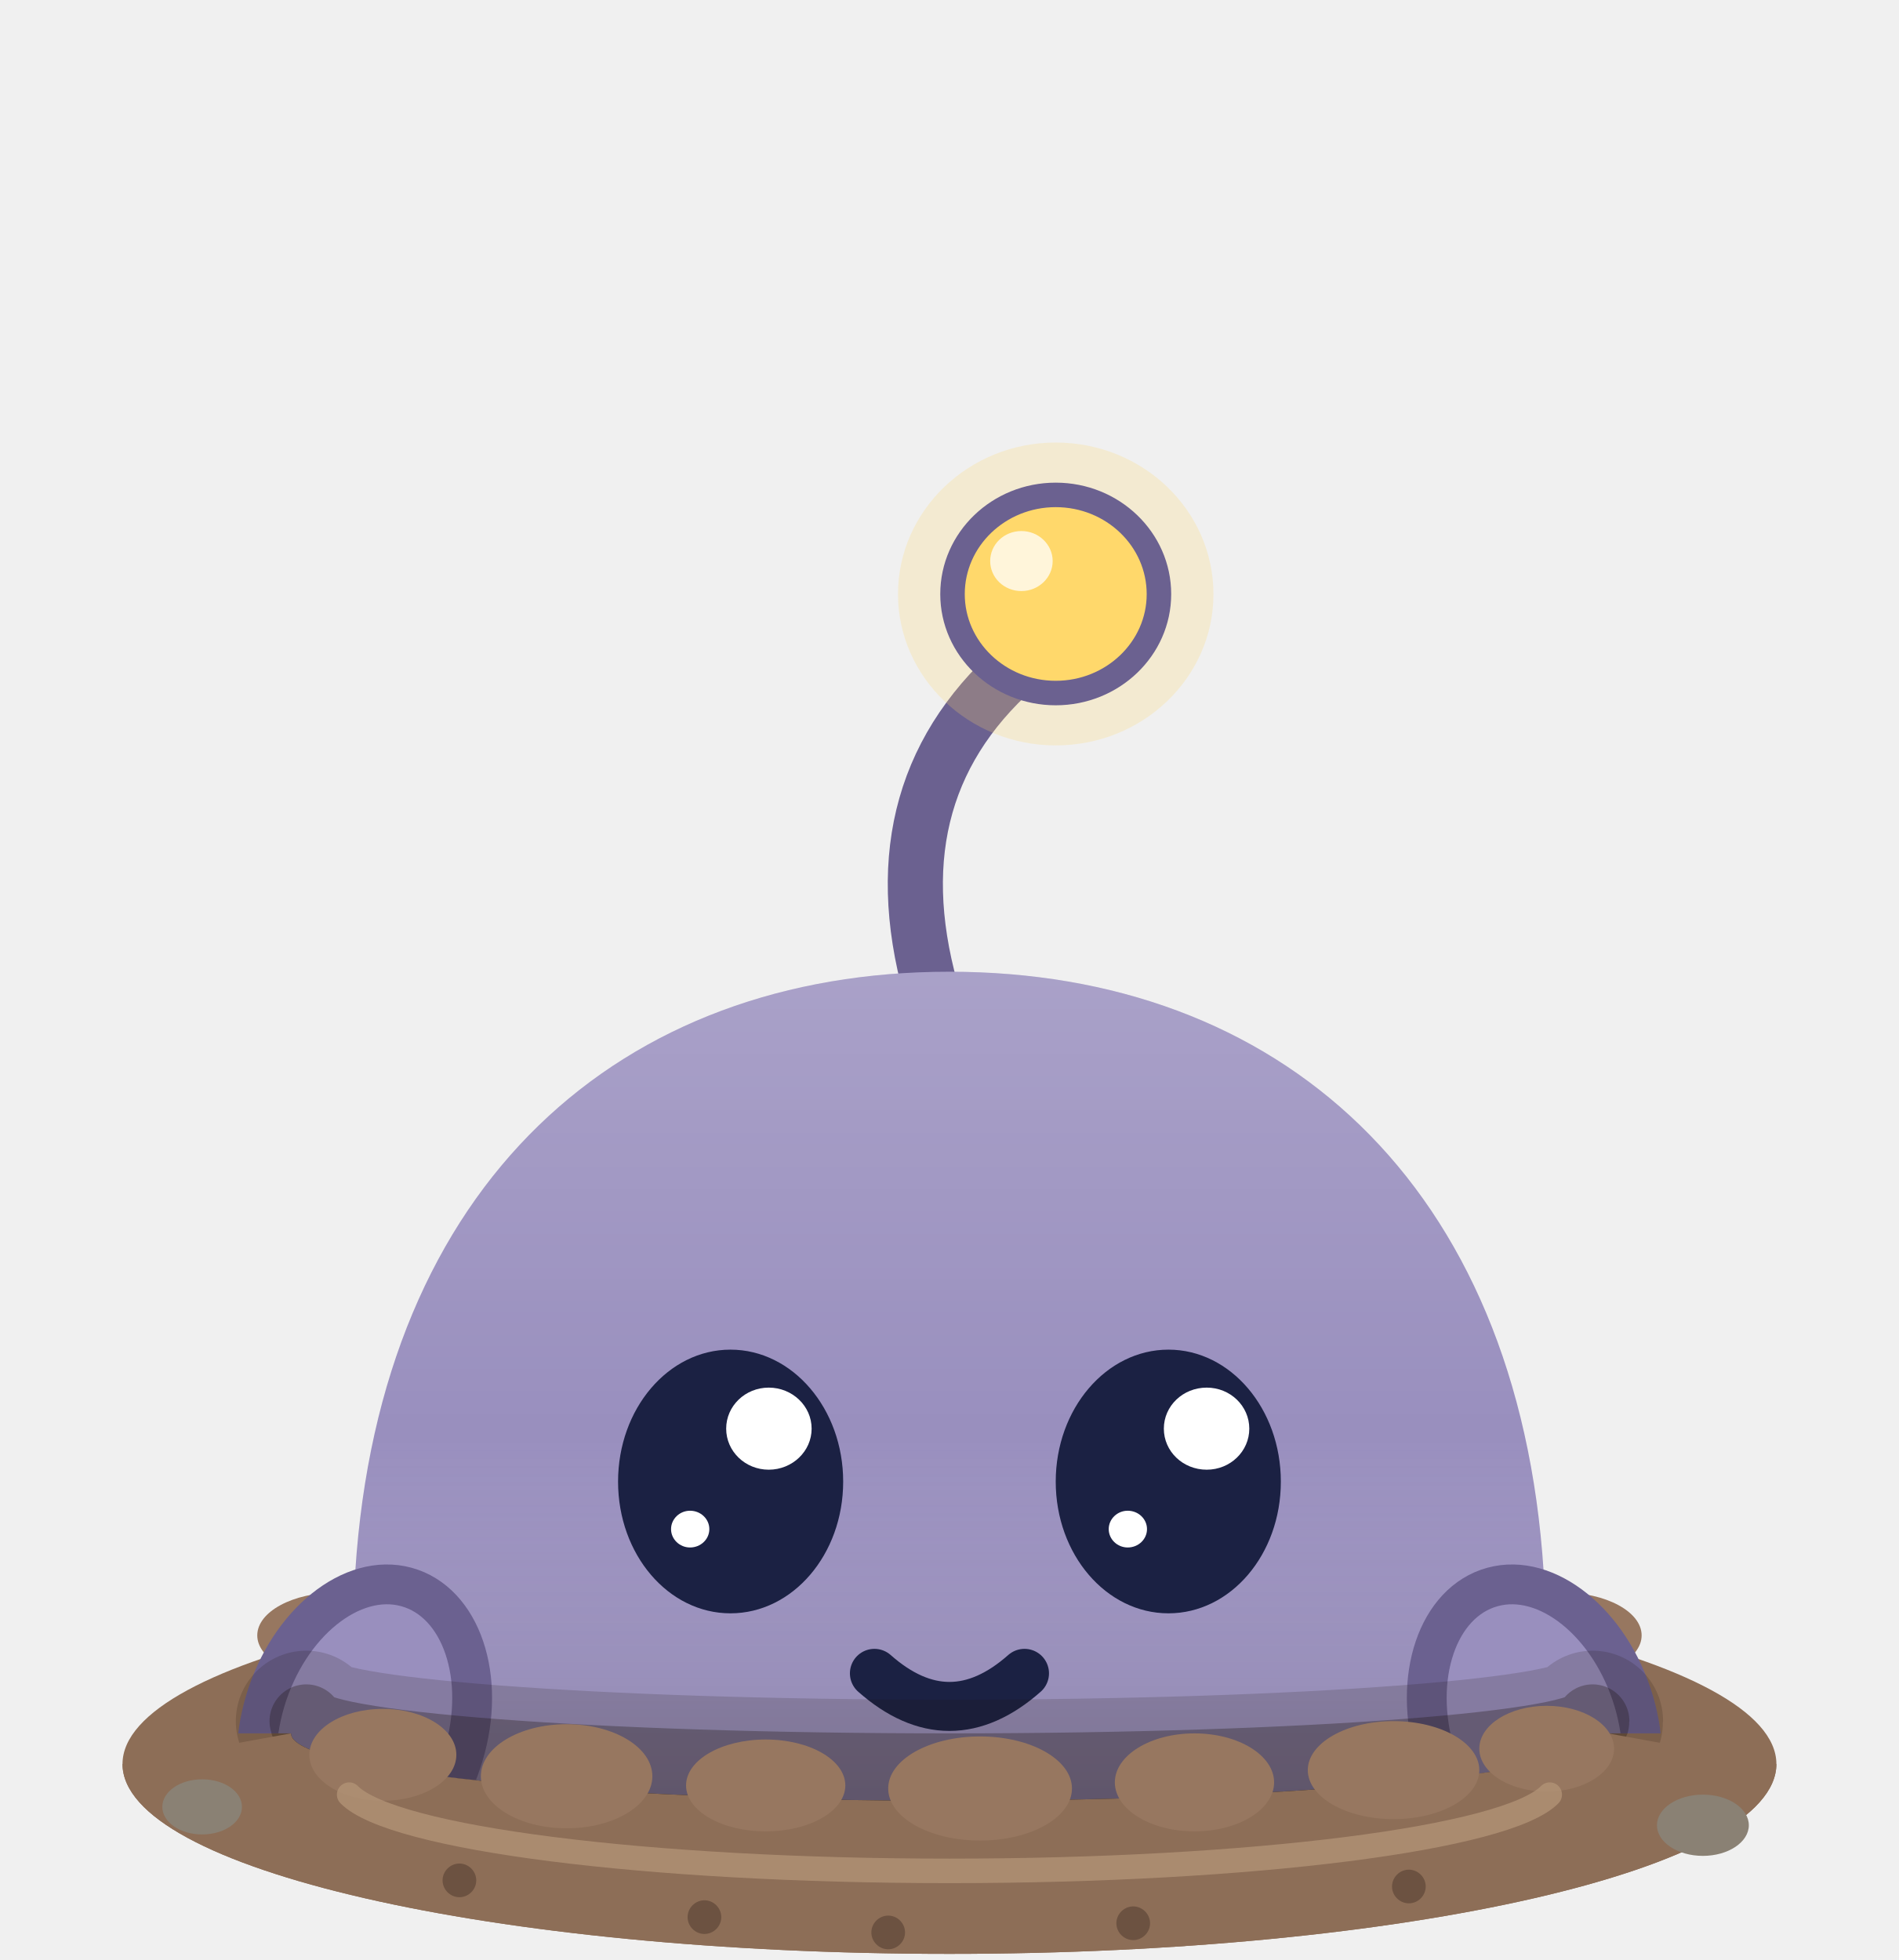
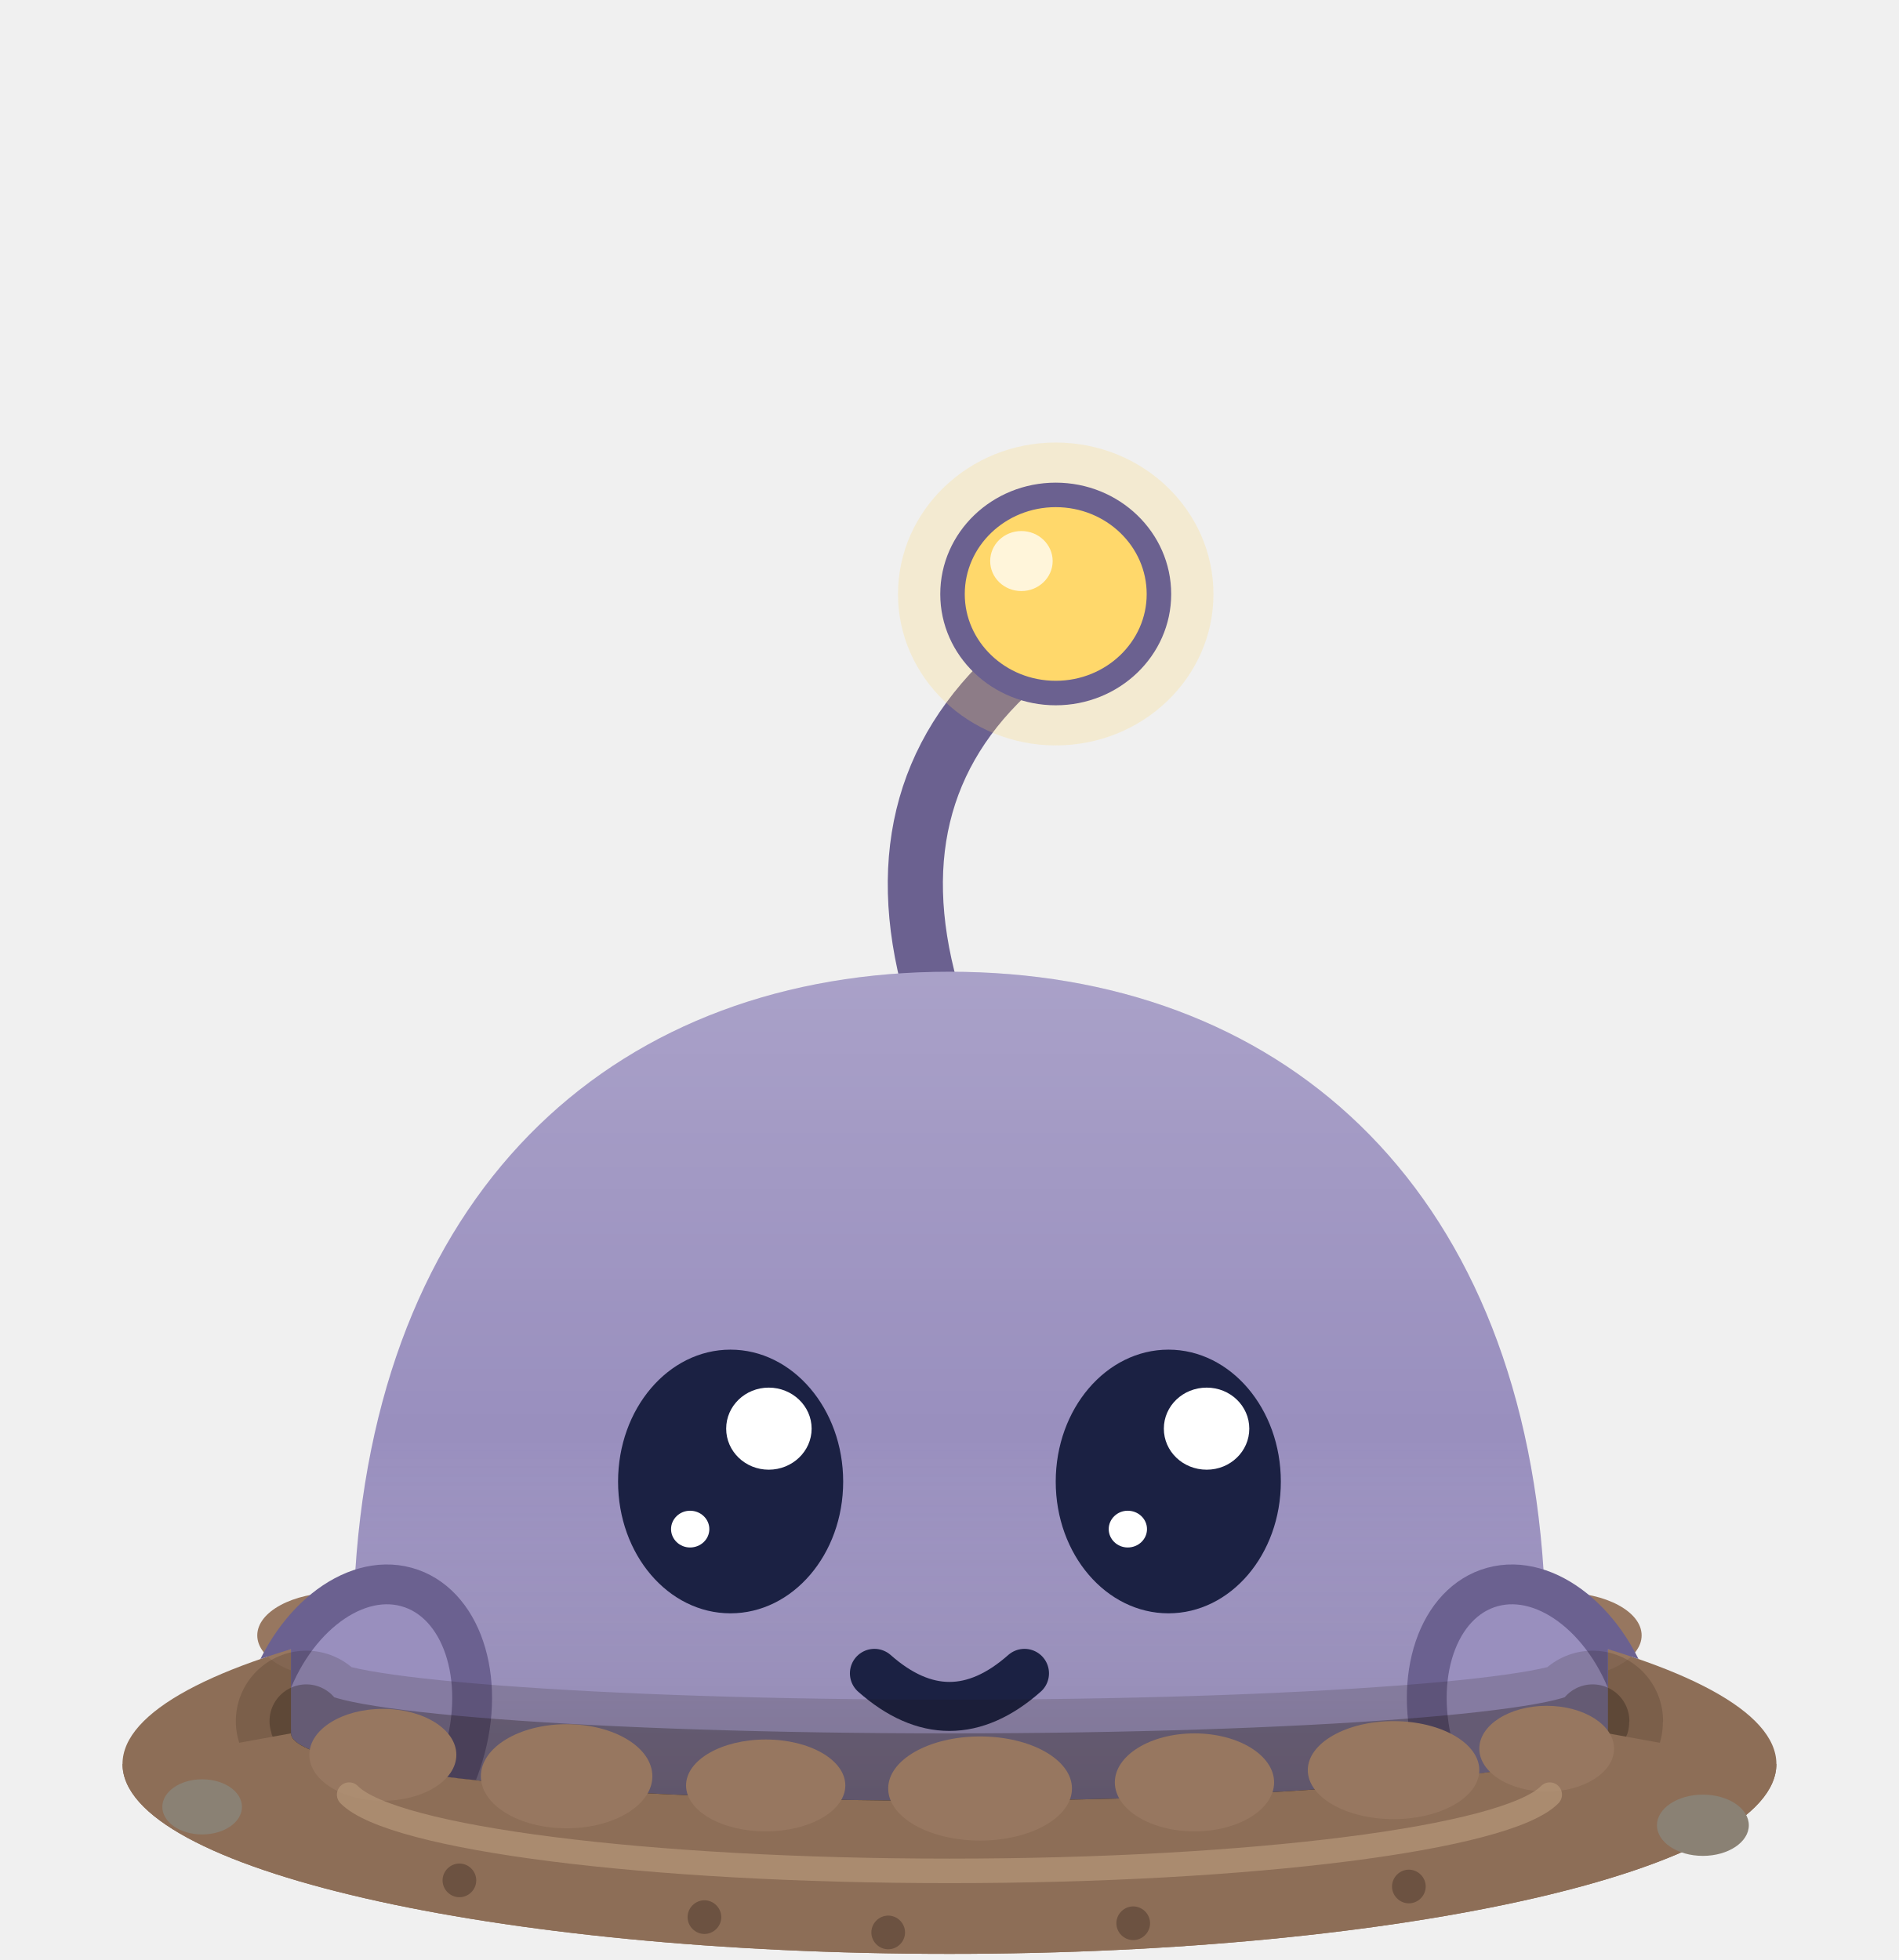
<svg xmlns="http://www.w3.org/2000/svg" viewBox="1 -1 62 64">
  <defs>
    <clipPath id="c1">
-       <path d="M-40 -60L104 -60L104 55.6L53.5 55.6C53.5 56.82 43.87 57.8 32 57.8C20.13 57.8 10.5 56.82 10.5 55.6L-40 55.6Z" />
+       <path d="M-40 -60L104 -60L104 56.6L59 56.6C59 55.25 57.07 53.93 53.5 52.85L53.5 55.6C53.5 56.82 43.87 57.8 32 57.8C20.13 57.8 10.5 56.82 10.5 55.6L10.5 52.85C6.93 53.93 5 55.25 5 56.6L-40 56.6Z" />
    </clipPath>
    <linearGradient id="g2" gradientUnits="userSpaceOnUse" x1="-0.67" y1="30.73" x2="-0.67" y2="64.02">
      <stop offset="0" stop-color="#ffffff" stop-opacity="0.16" />
      <stop offset="0.45" stop-color="#ffffff" stop-opacity="0" />
      <stop offset="1" stop-color="#1a1028" stop-opacity="0.28" />
    </linearGradient>
    <clipPath id="c3">
      <path d="M18.73 64.02C13.11 64.02 12.19 57.17 12.6 50.31C13.42 37.59 21.28 30.73 32 30.73C42.72 30.73 50.58 37.59 51.4 50.31C51.81 57.17 50.89 64.02 45.27 64.02Z" />
    </clipPath>
  </defs>
  <path d="M59 56.6C59 60.02 46.91 62.8 32 62.8C17.09 62.8 5 60.02 5 56.6C5 53.18 17.09 50.4 32 50.4C46.91 50.4 59 53.18 59 56.6Z" fill="#8d6e57" />
  <path d="M14.6 52.4C14.6 53.17 13.44 53.8 12 53.8C10.56 53.8 9.4 53.17 9.4 52.4C9.4 51.63 10.56 51 12 51C13.44 51 14.6 51.63 14.6 52.4Z" fill="#977760" />
  <path d="M24.3 50.9C24.3 51.67 23.05 52.3 21.5 52.3C19.95 52.3 18.7 51.67 18.7 50.9C18.7 50.13 19.95 49.5 21.5 49.5C23.05 49.5 24.3 50.13 24.3 50.9Z" fill="#977760" />
  <path d="M45.3 50.9C45.3 51.67 44.05 52.3 42.5 52.3C40.95 52.3 39.7 51.67 39.7 50.9C39.7 50.13 40.95 49.5 42.5 49.5C44.05 49.5 45.3 50.13 45.3 50.9Z" fill="#977760" />
  <path d="M54.6 52.4C54.6 53.17 53.44 53.8 52 53.8C50.56 53.8 49.4 53.17 49.4 52.4C49.4 51.63 50.56 51 52 51C53.44 51 54.6 51.63 54.6 52.4Z" fill="#977760" />
  <path d="M53.5 55.6C53.5 57.7 43.87 59.4 32 59.4C20.13 59.4 10.5 57.7 10.5 55.6C10.5 53.5 20.13 51.8 32 51.8C43.87 51.8 53.5 53.5 53.5 55.6Z" fill="#33271f" />
  <path d="M49 56.4C49 57.84 41.39 59 32 59C22.61 59 15 57.84 15 56.4C15 54.96 22.61 53.8 32 53.8C41.39 53.8 49 54.96 49 56.4Z" fill="#1f1712" />
  <g clip-path="url(#c1)">
-     <path d="M28.4 65.6C28.4 66.87 26.43 67.9 24 67.9C21.57 67.9 19.6 66.87 19.6 65.6C19.6 64.33 21.57 63.3 24 63.3C26.43 63.3 28.4 64.33 28.4 65.6Z" fill="#6b6190" />
-     <path d="M22.6 65.9L22.6 67.3M25.4 65.9L25.4 67.3" fill="none" stroke="#998fbe" stroke-opacity="0.85" stroke-width="0.8" stroke-linecap="round" stroke-linejoin="round" />
-     <path d="M44.4 65.6C44.4 66.87 42.43 67.9 40 67.9C37.57 67.9 35.6 66.87 35.6 65.6C35.6 64.33 37.57 63.3 40 63.3C42.43 63.3 44.4 64.33 44.4 65.6Z" fill="#6b6190" />
-     <path d="M38.6 65.9L38.6 67.3M41.4 65.9L41.4 67.3" fill="none" stroke="#998fbe" stroke-opacity="0.85" stroke-width="0.8" stroke-linecap="round" stroke-linejoin="round" />
    <path d="M31.39 31.32C30.16 26.88 31.18 23.29 34.45 20.55" fill="none" stroke="#6b6190" stroke-width="1.8" stroke-linecap="round" stroke-linejoin="round" />
    <path d="M40.62 18.4C40.62 21.12 38.32 23.34 35.47 23.34C32.63 23.34 30.32 21.12 30.32 18.4C30.32 15.67 32.63 13.45 35.47 13.45C38.32 13.45 40.62 15.67 40.62 18.4Z" fill="#ffd86b" fill-opacity="0.23" />
    <path d="M38.84 18.4C38.84 20.18 37.33 21.63 35.47 21.63C33.61 21.63 32.1 20.18 32.1 18.4C32.1 16.61 33.61 15.16 35.47 15.16C37.33 15.16 38.84 16.61 38.84 18.4Z" fill="#ffd86b" />
    <path d="M38.84 18.4C38.84 20.18 37.33 21.63 35.47 21.63C33.61 21.63 32.1 20.18 32.1 18.4C32.1 16.61 33.61 15.16 35.47 15.16C37.33 15.16 38.84 16.61 38.84 18.4Z" fill="none" stroke="#6b6190" stroke-width="0.8" stroke-linecap="round" stroke-linejoin="round" />
    <path d="M35.37 17.32C35.37 17.86 34.91 18.3 34.35 18.3C33.78 18.3 33.33 17.86 33.33 17.32C33.33 16.78 33.78 16.34 34.35 16.34C34.91 16.34 35.37 16.78 35.37 17.32Z" fill="#ffffff" fill-opacity="0.75" />
    <path d="M18.73 64.02C13.11 64.02 12.19 57.17 12.6 50.31C13.42 37.59 21.28 30.73 32 30.73C42.72 30.73 50.58 37.59 51.4 50.31C51.81 57.17 50.89 64.02 45.27 64.02Z" fill="#998fbe" />
    <path d="M18.73 64.02C13.11 64.02 12.19 57.17 12.6 50.31C13.42 37.59 21.28 30.73 32 30.73C42.72 30.73 50.58 37.59 51.4 50.31C51.81 57.17 50.89 64.02 45.27 64.02Z" fill="url(#g2)" />
    <g clip-path="url(#c3)">
      <path d="M28.53 47.38C28.53 49.76 26.88 51.68 24.85 51.68C22.82 51.68 21.18 49.76 21.18 47.38C21.18 45 22.82 43.07 24.85 43.07C26.88 43.07 28.53 45 28.53 47.38Z" fill="#1b2143" />
      <path d="M27.5 45.65C27.5 46.39 26.87 46.99 26.1 46.99C25.33 46.99 24.71 46.39 24.71 45.65C24.71 44.91 25.33 44.31 26.1 44.31C26.87 44.31 27.5 44.91 27.5 45.65Z" fill="#ffffff" />
      <path d="M24.16 48.93C24.16 49.26 23.88 49.53 23.53 49.53C23.19 49.53 22.91 49.26 22.91 48.93C22.91 48.6 23.19 48.33 23.53 48.33C23.88 48.33 24.16 48.6 24.16 48.93Z" fill="#ffffff" />
      <path d="M42.82 47.38C42.82 49.76 41.18 51.68 39.15 51.68C37.12 51.68 35.47 49.76 35.47 47.38C35.47 45 37.12 43.07 39.15 43.07C41.18 43.07 42.82 45 42.82 47.38Z" fill="#1b2143" />
      <path d="M41.79 45.65C41.79 46.39 41.17 46.99 40.4 46.99C39.62 46.99 39 46.39 39 45.65C39 44.91 39.62 44.31 40.4 44.31C41.17 44.31 41.79 44.91 41.79 45.65Z" fill="#ffffff" />
      <path d="M38.45 48.93C38.45 49.26 38.17 49.53 37.82 49.53C37.48 49.53 37.2 49.26 37.2 48.93C37.2 48.6 37.48 48.33 37.82 48.33C38.17 48.33 38.45 48.6 38.45 48.93Z" fill="#ffffff" />
      <path d="M29.55 53.64C31.18 55.08 32.82 55.08 34.45 53.64" fill="none" stroke="#1b2143" stroke-width="1.6" stroke-linecap="round" stroke-linejoin="round" />
    </g>
    <path d="M16.13 56.32C15.37 58.87 13.31 60.54 11.52 60.05C9.73 59.55 8.9 57.09 9.66 54.54C10.42 52 12.49 50.33 14.27 50.82C16.06 51.31 16.9 53.78 16.13 56.32Z" fill="#998fbe" />
    <path d="M16.13 56.32C15.37 58.87 13.31 60.54 11.52 60.05C9.73 59.55 8.9 57.09 9.66 54.54C10.42 52 12.49 50.33 14.27 50.82C16.06 51.31 16.9 53.78 16.13 56.32Z" fill="none" stroke="#6b6190" stroke-width="1.3" stroke-linecap="round" stroke-linejoin="round" />
    <path d="M54.34 54.54C55.1 57.09 54.27 59.55 52.48 60.05C50.69 60.54 48.63 58.87 47.87 56.32C47.1 53.78 47.94 51.31 49.73 50.82C51.51 50.33 53.58 52 54.34 54.54Z" fill="#998fbe" />
    <path d="M54.34 54.54C55.1 57.09 54.27 59.55 52.48 60.05C50.69 60.54 48.63 58.87 47.87 56.32C47.1 53.78 47.94 51.31 49.73 50.82C51.51 50.33 53.58 52 54.34 54.54Z" fill="none" stroke="#6b6190" stroke-width="1.3" stroke-linecap="round" stroke-linejoin="round" />
  </g>
  <path d="M11 55.2C11 56.08 20.4 56.8 32 56.8C43.6 56.8 53 56.08 53 55.2" fill="none" stroke="#1c120c" stroke-opacity="0.16" stroke-width="4.6" stroke-linecap="round" stroke-linejoin="round" />
  <path d="M11 55.2C11 56.08 20.4 56.8 32 56.8C43.6 56.8 53 56.08 53 55.2" fill="none" stroke="#1c120c" stroke-opacity="0.3" stroke-width="2.4" stroke-linecap="round" stroke-linejoin="round" />
  <path d="M5 56.6C5 60.02 17.09 62.8 32 62.8C46.91 62.8 59 60.02 59 56.6L53.5 55.6C53.5 56.82 43.87 57.8 32 57.8C20.13 57.8 10.5 56.82 10.5 55.6Z" fill="#8d6e57" />
  <path d="M15.9 56.3C15.9 57.13 14.83 57.8 13.5 57.8C12.17 57.8 11.1 57.13 11.1 56.3C11.1 55.47 12.17 54.8 13.5 54.8C14.83 54.8 15.9 55.47 15.9 56.3Z" fill="#977760" />
  <path d="M22.3 57C22.3 57.94 21.05 58.7 19.5 58.7C17.95 58.7 16.7 57.94 16.7 57C16.7 56.06 17.95 55.3 19.5 55.3C21.05 55.3 22.3 56.06 22.3 57Z" fill="#977760" />
  <path d="M28.6 57.3C28.6 58.13 27.44 58.8 26 58.8C24.56 58.8 23.4 58.13 23.4 57.3C23.4 56.47 24.56 55.8 26 55.8C27.44 55.8 28.6 56.47 28.6 57.3Z" fill="#977760" />
  <path d="M36 57.4C36 58.34 34.66 59.1 33 59.1C31.34 59.1 30 58.34 30 57.4C30 56.46 31.34 55.7 33 55.7C34.66 55.7 36 56.46 36 57.4Z" fill="#977760" />
  <path d="M42.6 57.2C42.6 58.08 41.44 58.8 40 58.8C38.56 58.8 37.4 58.08 37.4 57.2C37.4 56.32 38.56 55.6 40 55.6C41.44 55.6 42.6 56.32 42.6 57.2Z" fill="#977760" />
  <path d="M49.3 56.8C49.3 57.68 48.05 58.4 46.5 58.4C44.95 58.4 43.7 57.68 43.7 56.8C43.7 55.92 44.95 55.2 46.5 55.2C48.05 55.2 49.3 55.92 49.3 56.8Z" fill="#977760" />
  <path d="M53.7 56.1C53.7 56.87 52.72 57.5 51.5 57.5C50.28 57.5 49.3 56.87 49.3 56.1C49.3 55.33 50.28 54.7 51.5 54.7C52.72 54.7 53.7 55.33 53.7 56.1Z" fill="#977760" />
  <path d="M12.4 57.6C13.8 59.03 22.15 60.09 32 60.09C41.85 60.09 50.2 59.03 51.6 57.6" fill="none" stroke="#b29276" stroke-opacity="0.8" stroke-width="0.8" stroke-linecap="round" stroke-linejoin="round" />
  <path d="M16.55 60.4C16.55 60.7 16.3 60.95 16 60.95C15.7 60.95 15.45 60.7 15.45 60.4C15.45 60.1 15.7 59.85 16 59.85C16.3 59.85 16.55 60.1 16.55 60.4Z" fill="#6c5241" />
  <path d="M24.55 61.6C24.55 61.9 24.3 62.15 24 62.15C23.7 62.15 23.45 61.9 23.45 61.6C23.45 61.3 23.7 61.05 24 61.05C24.3 61.05 24.55 61.3 24.55 61.6Z" fill="#6c5241" />
  <path d="M30.55 62.1C30.55 62.4 30.3 62.65 30 62.65C29.7 62.65 29.45 62.4 29.45 62.1C29.45 61.8 29.7 61.55 30 61.55C30.3 61.55 30.55 61.8 30.55 62.1Z" fill="#6c5241" />
  <path d="M38.55 61.8C38.55 62.1 38.3 62.35 38 62.35C37.7 62.35 37.45 62.1 37.45 61.8C37.45 61.5 37.7 61.25 38 61.25C38.3 61.25 38.55 61.5 38.55 61.8Z" fill="#6c5241" />
  <path d="M47.55 60.6C47.55 60.9 47.3 61.15 47 61.15C46.7 61.15 46.45 60.9 46.45 60.6C46.45 60.3 46.7 60.05 47 60.05C47.3 60.05 47.55 60.3 47.55 60.6Z" fill="#6c5241" />
  <path d="M8.9 58C8.9 58.5 8.32 58.9 7.6 58.9C6.88 58.9 6.3 58.5 6.3 58C6.3 57.5 6.88 57.1 7.6 57.1C8.32 57.1 8.9 57.5 8.9 58Z" fill="#8a8174" />
  <path d="M58.1 58.6C58.1 59.15 57.43 59.6 56.6 59.6C55.77 59.6 55.1 59.15 55.1 58.6C55.1 58.05 55.77 57.6 56.6 57.6C57.43 57.6 58.1 58.05 58.1 58.6Z" fill="#8a8174" />
</svg>
